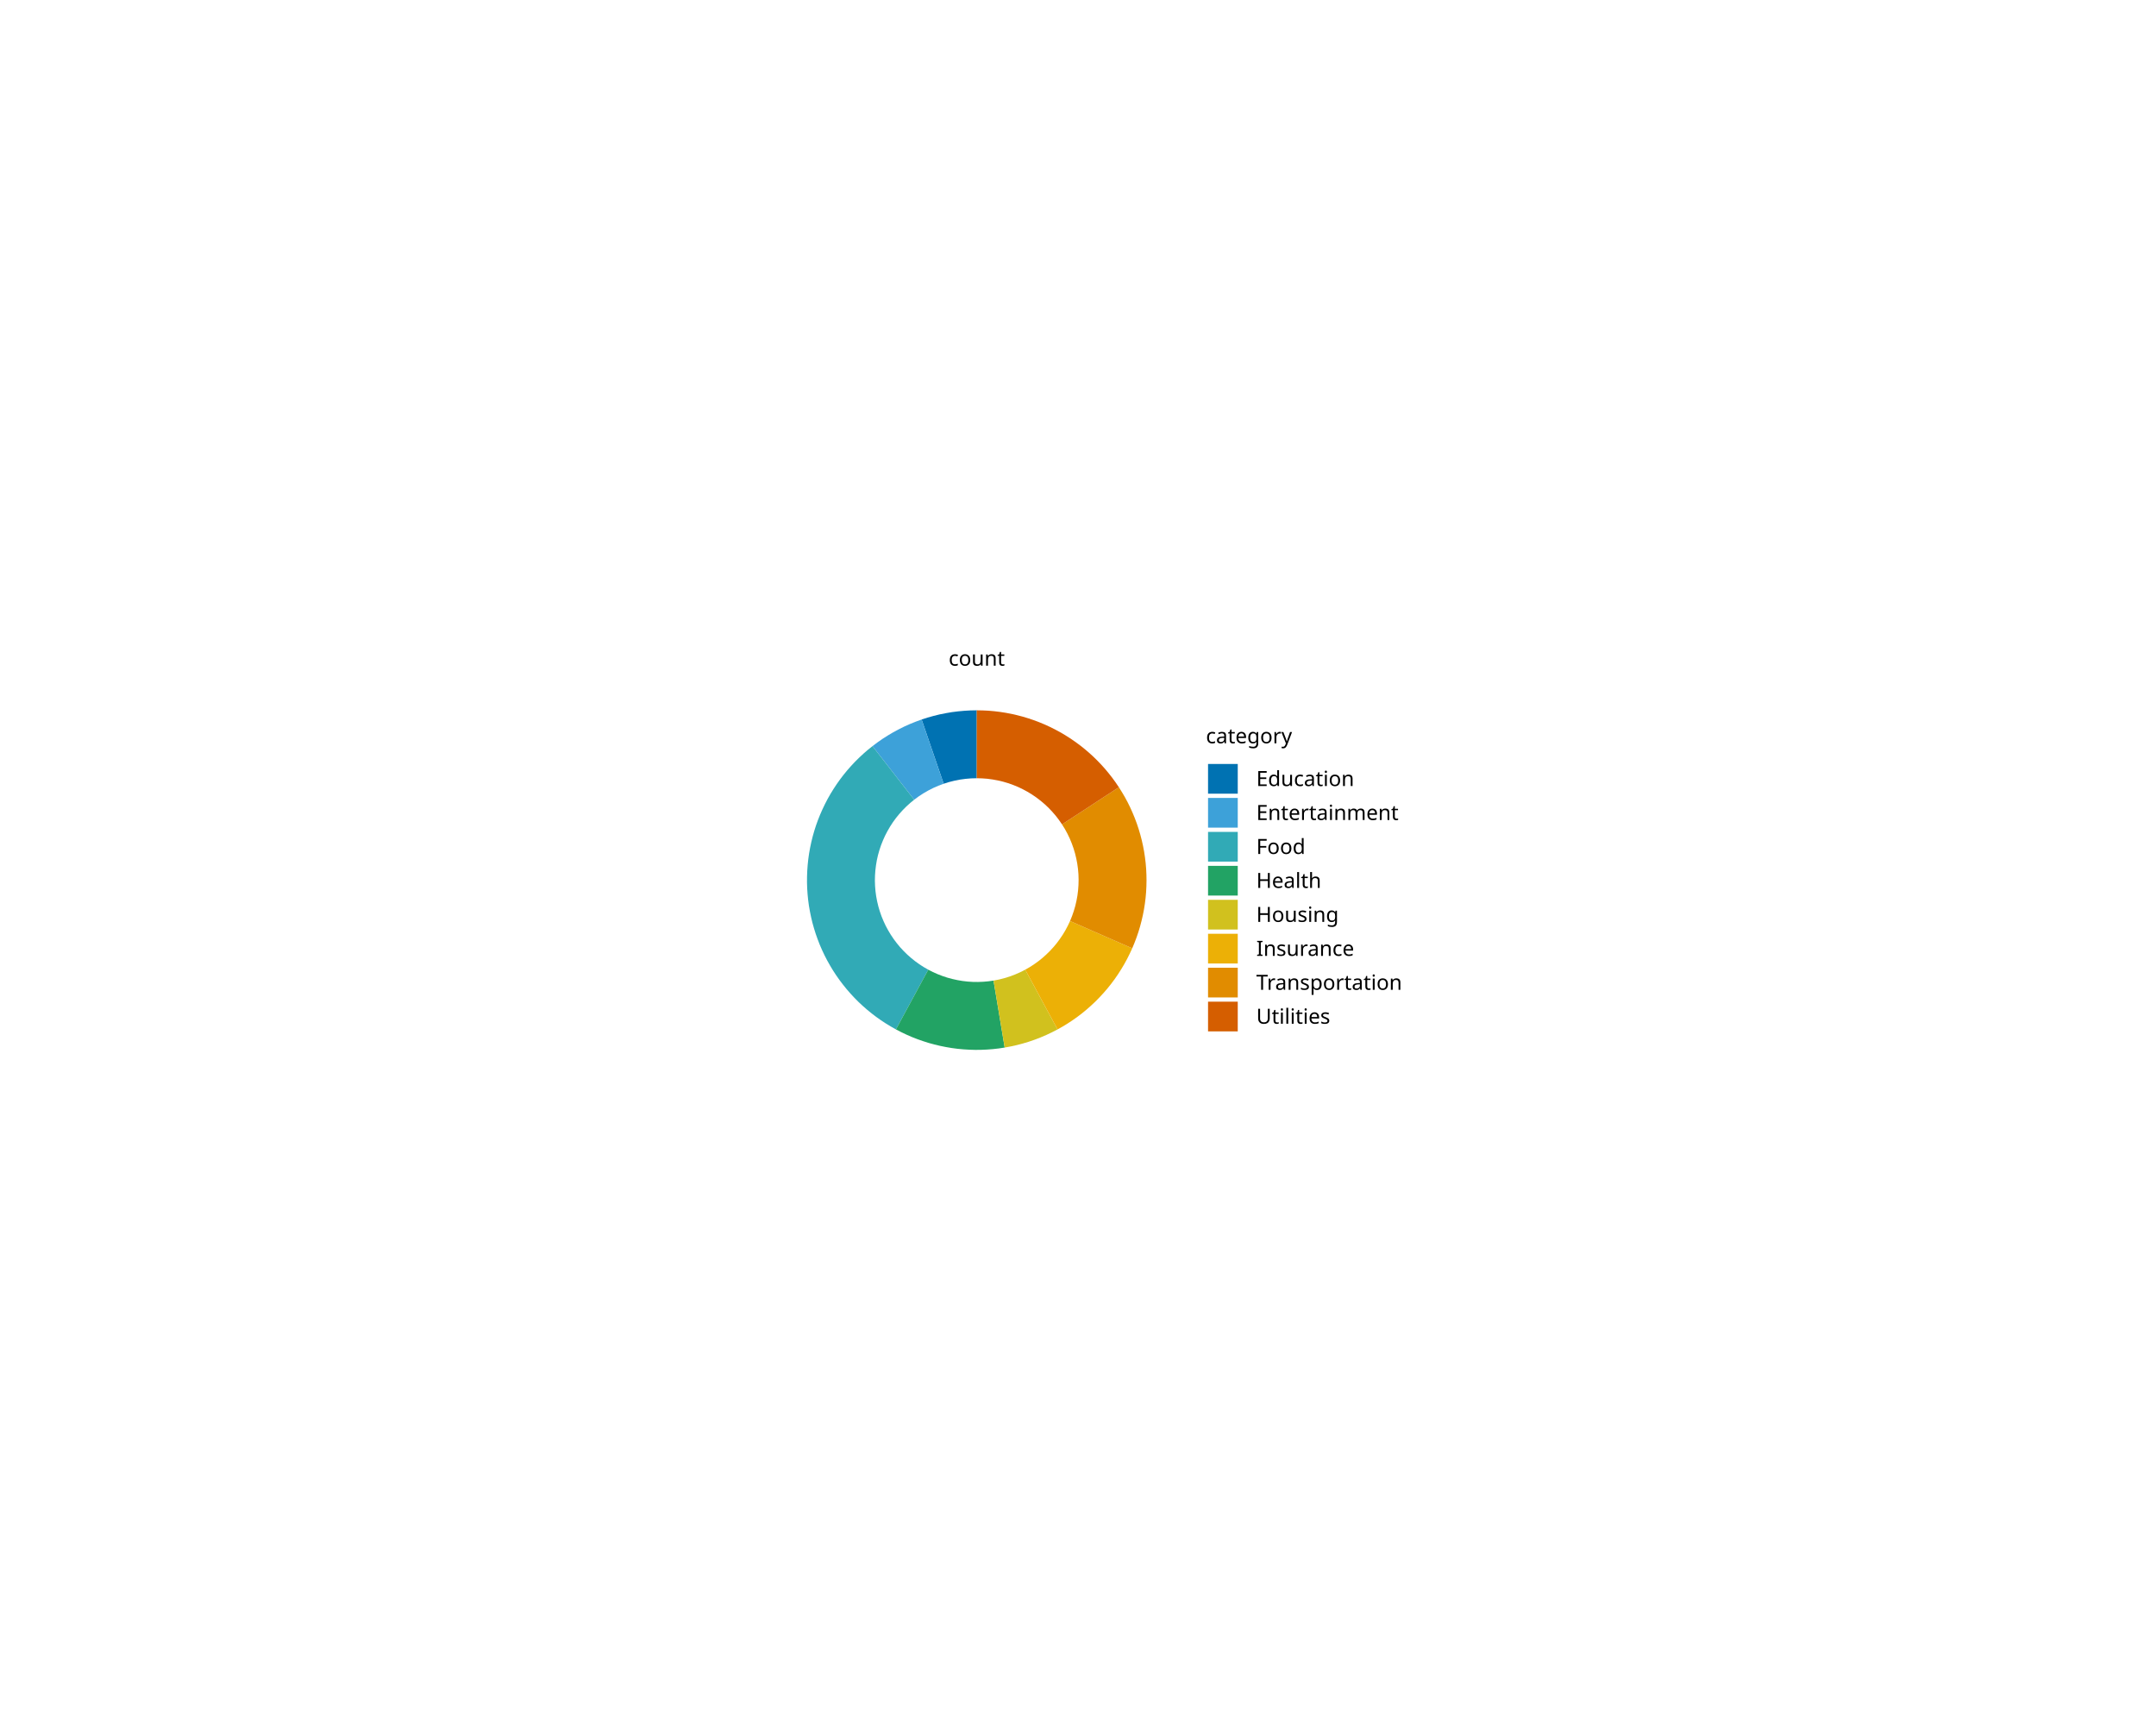
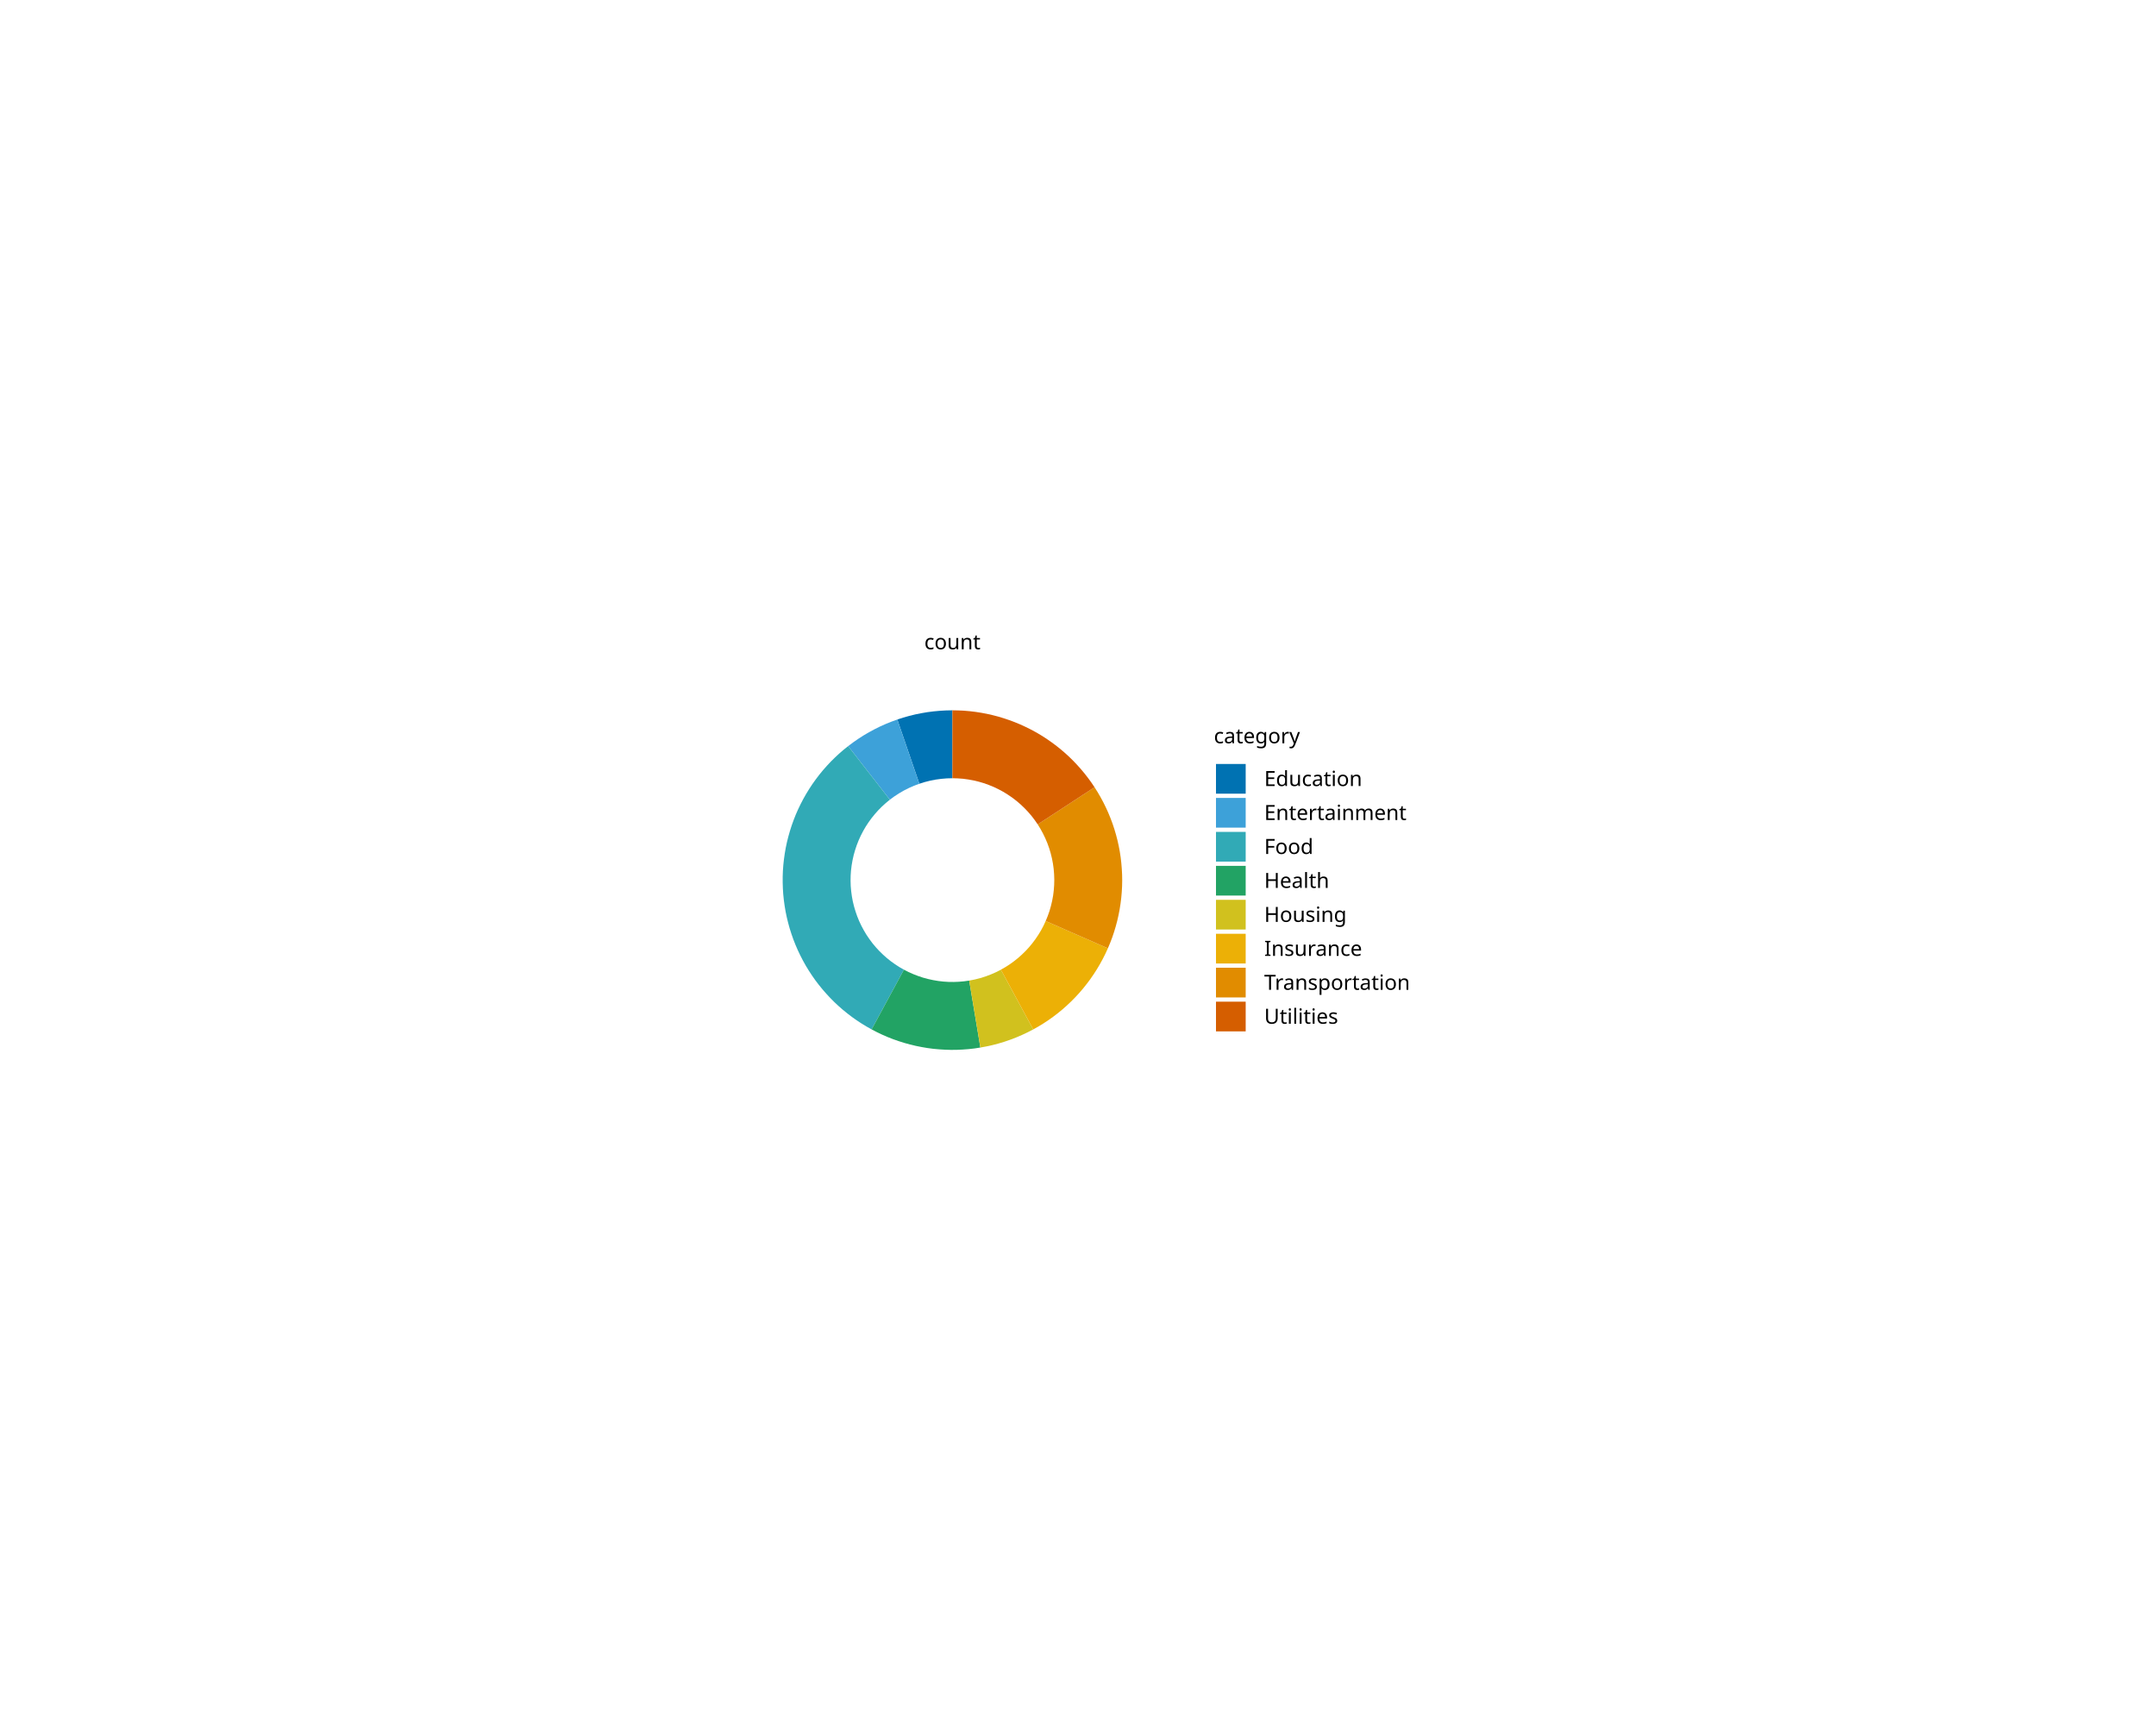
<svg xmlns="http://www.w3.org/2000/svg" class="svglite" data-engine-version="2.0" width="720.00pt" height="576.00pt" viewBox="0 0 720.00 576.00">
  <defs>
    <style type="text/css">
    .svglite line, .svglite polyline, .svglite polygon, .svglite path, .svglite rect, .svglite circle {
      fill: none;
      stroke: #000000;
      stroke-linecap: round;
      stroke-linejoin: round;
      stroke-miterlimit: 10.00;
    }
  </style>
  </defs>
  <rect width="100%" height="100%" style="stroke: none; fill: #FFFFFF;" />
  <defs>
    <clipPath id="cpMC4wMHw3MjAuMDB8MC4wMHw1NzYuMDA=">
      <rect x="0.00" y="0.00" width="720.00" height="576.00" />
    </clipPath>
  </defs>
  <g clip-path="url(#cpMC4wMHw3MjAuMDB8MC4wMHw1NzYuMDA=)">
</g>
  <defs>
-     <clipPath id="cpMjU1LjMyfDQ2NC42OHwyMTEuMjZ8MzY0Ljc0">
-       <rect x="255.32" y="211.26" width="209.36" height="153.48" />
+     <clipPath id="cpMjQ1Ljc4fDQ3NC4yMnwyMDkuODR8MzY2LjE2">
+       <rect x="245.78" y="209.84" width="228.44" height="156.32" />
    </clipPath>
  </defs>
-   <g clip-path="url(#cpMjU1LjMyfDQ2NC42OHwyMTEuMjZ8MzY0Ljc0)">
-     <rect x="255.32" y="211.26" width="209.36" height="153.48" style="stroke-width: 0.00; stroke: none;" />
+   <g clip-path="url(#cpMjQ1Ljc4fDQ3NC4yMnwyMDkuODR8MzY2LjE2)">
+     <rect x="245.78" y="209.84" width="228.44" height="156.32" style="stroke-width: 1.07; stroke: none;" />
  </g>
  <g clip-path="url(#cpMC4wMHw3MjAuMDB8MC4wMHw1NzYuMDA=)">
-     <polygon points="326.19,259.86 326.19,257.34 326.19,254.82 326.19,252.30 326.19,249.78 326.19,247.26 326.19,244.74 326.19,242.22 326.19,239.70 326.19,237.18 324.10,237.22 322.03,237.34 319.95,237.53 317.89,237.79 315.83,238.14 313.79,238.55 311.77,239.05 309.76,239.61 307.78,240.25 308.60,242.64 309.42,245.02 310.23,247.40 311.05,249.79 311.87,252.17 312.69,254.55 313.51,256.94 314.32,259.32 315.14,261.70 316.93,261.14 318.75,260.68 320.59,260.32 322.45,260.07 324.31,259.91 " style="stroke-width: 1.07; stroke: none; stroke-linecap: butt; stroke-linejoin: miter; fill: #0072B2;" />
-     <polygon points="315.14,261.70 314.32,259.32 313.51,256.94 312.69,254.55 311.87,252.17 311.05,249.79 310.23,247.40 309.42,245.02 308.60,242.64 307.78,240.25 305.82,240.97 303.89,241.75 301.99,242.60 300.13,243.53 298.29,244.52 296.50,245.58 294.74,246.70 293.03,247.89 291.37,249.14 292.91,251.12 294.46,253.11 296.01,255.10 297.56,257.09 299.10,259.08 300.65,261.07 302.20,263.06 303.75,265.04 305.29,267.03 306.81,265.92 308.37,264.90 310.00,263.96 311.67,263.11 313.39,262.36 " style="stroke-width: 1.07; stroke: none; stroke-linecap: butt; stroke-linejoin: miter; fill: #3DA1D9;" />
-     <polygon points="305.29,267.03 303.75,265.04 302.20,263.06 300.65,261.07 299.10,259.08 297.56,257.09 296.01,255.10 294.46,253.11 292.91,251.12 291.37,249.14 289.86,250.35 288.39,251.62 286.97,252.94 285.59,254.30 284.26,255.72 282.98,257.17 281.75,258.67 280.57,260.21 279.45,261.79 278.38,263.41 277.36,265.06 276.40,266.75 275.51,268.47 274.67,270.22 273.89,271.99 273.17,273.79 272.51,275.62 271.92,277.47 271.39,279.33 270.93,281.21 270.53,283.11 270.19,285.02 269.92,286.94 269.72,288.87 269.58,290.81 269.51,292.74 269.50,294.68 269.56,296.62 269.69,298.56 269.88,300.49 270.14,302.41 270.47,304.32 270.86,306.22 271.31,308.11 271.83,309.97 272.41,311.82 273.06,313.65 273.76,315.46 274.53,317.24 275.36,318.99 276.25,320.72 277.20,322.41 278.20,324.07 279.26,325.69 280.38,327.28 281.55,328.82 282.77,330.33 284.04,331.79 285.36,333.21 286.73,334.59 288.15,335.91 289.61,337.19 291.11,338.41 292.66,339.59 294.24,340.71 295.86,341.77 297.52,342.78 299.20,343.73 300.40,341.52 301.60,339.30 302.80,337.09 304.00,334.87 305.20,332.65 306.40,330.44 307.60,328.22 308.80,326.01 310.00,323.79 308.50,322.93 307.04,321.99 305.64,320.98 304.29,319.90 302.99,318.75 301.76,317.54 300.58,316.27 299.48,314.94 298.44,313.55 297.48,312.12 296.59,310.63 295.77,309.11 295.04,307.54 294.38,305.94 293.81,304.30 293.32,302.64 292.92,300.96 292.60,299.26 292.37,297.55 292.23,295.82 292.17,294.09 292.21,292.36 292.33,290.64 292.54,288.92 292.83,287.21 293.21,285.52 293.68,283.86 294.23,282.22 294.87,280.61 295.58,279.03 296.38,277.50 297.25,276.00 298.19,274.55 299.21,273.15 300.30,271.81 301.46,270.52 302.68,269.29 303.96,268.13 " style="stroke-width: 1.07; stroke: none; stroke-linecap: butt; stroke-linejoin: miter; fill: #31AAB6;" />
-     <polygon points="310.00,323.79 308.80,326.01 307.60,328.22 306.40,330.44 305.20,332.65 304.00,334.87 302.80,337.09 301.60,339.30 300.40,341.52 299.20,343.73 300.96,344.64 302.74,345.49 304.55,346.28 306.39,347.00 308.25,347.65 310.13,348.25 312.03,348.77 313.95,349.23 315.88,349.62 317.83,349.95 319.79,350.21 321.75,350.39 323.72,350.51 325.69,350.57 327.67,350.55 329.64,350.46 331.61,350.31 333.57,350.09 335.52,349.79 335.10,347.31 334.69,344.82 334.27,342.34 333.86,339.85 333.45,337.37 333.03,334.88 332.62,332.40 332.20,329.91 331.79,327.43 330.07,327.67 328.35,327.82 326.62,327.89 324.89,327.87 323.16,327.76 321.44,327.56 319.74,327.27 318.05,326.90 316.38,326.45 314.73,325.90 313.12,325.28 311.54,324.58 " style="stroke-width: 1.07; stroke: none; stroke-linecap: butt; stroke-linejoin: miter; fill: #22A364;" />
-     <polygon points="331.79,327.43 332.20,329.91 332.62,332.40 333.03,334.88 333.45,337.37 333.86,339.85 334.27,342.34 334.69,344.82 335.10,347.31 335.52,349.79 337.57,349.41 339.60,348.96 341.61,348.43 343.61,347.83 345.58,347.15 347.52,346.40 349.44,345.58 351.32,344.69 353.17,343.73 351.97,341.52 350.77,339.30 349.57,337.09 348.37,334.87 347.17,332.65 345.98,330.44 344.78,328.22 343.58,326.01 342.38,323.79 340.70,324.64 338.99,325.39 337.23,326.05 335.44,326.61 333.63,327.07 " style="stroke-width: 1.07; stroke: none; stroke-linecap: butt; stroke-linejoin: miter; fill: #D1C11E;" />
-     <polygon points="342.38,323.79 343.58,326.01 344.78,328.22 345.98,330.44 347.17,332.65 348.37,334.87 349.57,337.09 350.77,339.30 351.97,341.52 353.17,343.73 354.89,342.77 356.57,341.74 358.22,340.65 359.83,339.51 361.40,338.31 362.92,337.06 364.40,335.75 365.84,334.40 367.22,332.99 368.56,331.54 369.85,330.04 371.08,328.50 372.26,326.92 373.38,325.29 374.44,323.63 375.45,321.94 376.40,320.20 377.28,318.44 378.11,316.65 375.80,315.64 373.49,314.62 371.18,313.61 368.88,312.60 366.57,311.59 364.26,310.58 361.95,309.56 359.65,308.55 357.34,307.54 356.60,309.11 355.79,310.63 354.90,312.12 353.93,313.55 352.90,314.94 351.79,316.27 350.62,317.54 349.38,318.75 348.09,319.90 346.74,320.98 345.33,321.99 343.88,322.93 " style="stroke-width: 1.07; stroke: none; stroke-linecap: butt; stroke-linejoin: miter; fill: #ECB006;" />
-     <polygon points="357.34,307.54 359.65,308.55 361.95,309.56 364.26,310.58 366.57,311.59 368.88,312.60 371.18,313.61 373.49,314.62 375.80,315.64 378.11,316.65 378.85,314.86 379.54,313.05 380.17,311.21 380.73,309.35 381.22,307.48 381.66,305.59 382.03,303.68 382.33,301.77 382.57,299.84 382.74,297.91 382.84,295.98 382.88,294.04 382.85,292.10 382.76,290.16 382.60,288.23 382.37,286.30 382.08,284.38 381.72,282.48 381.30,280.59 380.81,278.71 380.26,276.85 379.65,275.01 378.97,273.19 378.23,271.40 377.44,269.63 376.58,267.89 375.66,266.18 374.68,264.51 373.65,262.87 371.54,264.25 369.43,265.62 367.32,267.00 365.21,268.38 363.10,269.76 360.99,271.14 358.88,272.51 356.77,273.89 354.66,275.27 355.60,276.78 356.45,278.34 357.22,279.94 357.90,281.58 358.50,283.25 359.01,284.95 359.43,286.68 359.76,288.42 360.00,290.18 360.15,291.95 360.20,293.73 360.16,295.50 360.03,297.27 359.81,299.04 359.49,300.78 359.09,302.51 358.59,304.22 358.01,305.89 " style="stroke-width: 1.07; stroke: none; stroke-linecap: butt; stroke-linejoin: miter; fill: #E18C00;" />
-     <polygon points="354.66,275.27 356.77,273.89 358.88,272.51 360.99,271.14 363.10,269.76 365.21,268.38 367.32,267.00 369.43,265.62 371.54,264.25 373.65,262.87 372.56,261.26 371.42,259.69 370.22,258.17 368.98,256.68 367.68,255.24 366.33,253.84 364.94,252.49 363.50,251.19 362.02,249.94 360.50,248.74 358.93,247.60 357.33,246.50 355.69,245.46 354.02,244.48 352.31,243.56 350.58,242.70 348.81,241.89 347.02,241.15 345.21,240.47 343.37,239.85 341.51,239.29 339.63,238.80 337.74,238.37 335.84,238.01 333.92,237.71 332.00,237.48 330.06,237.31 328.13,237.22 326.19,237.18 326.19,239.70 326.19,242.22 326.19,244.74 326.19,247.26 326.19,249.78 326.19,252.30 326.19,254.82 326.19,257.34 326.19,259.86 327.96,259.91 329.73,260.04 331.49,260.28 333.24,260.60 334.97,261.01 336.67,261.51 338.35,262.11 339.99,262.78 341.59,263.55 343.15,264.39 344.67,265.32 346.13,266.32 347.54,267.40 348.90,268.55 350.19,269.77 351.41,271.06 352.57,272.40 353.65,273.81 " style="stroke-width: 1.07; stroke: none; stroke-linecap: butt; stroke-linejoin: miter; fill: #D55E00;" />
-     <text x="402.72" y="248.19" style="font-size: 7.00px; font-family: sans;" textLength="26.85px" lengthAdjust="spacingAndGlyphs">category</text>
-     <rect x="403.43" y="255.10" width="9.92" height="9.92" style="stroke-width: 1.07; stroke: none; stroke-linecap: butt; stroke-linejoin: miter; fill: #0072B2;" />
-     <rect x="403.43" y="266.44" width="9.92" height="9.92" style="stroke-width: 1.07; stroke: none; stroke-linecap: butt; stroke-linejoin: miter; fill: #3DA1D9;" />
-     <rect x="403.43" y="277.78" width="9.92" height="9.92" style="stroke-width: 1.07; stroke: none; stroke-linecap: butt; stroke-linejoin: miter; fill: #31AAB6;" />
-     <rect x="403.43" y="289.12" width="9.92" height="9.92" style="stroke-width: 1.07; stroke: none; stroke-linecap: butt; stroke-linejoin: miter; fill: #22A364;" />
-     <rect x="403.43" y="300.46" width="9.92" height="9.92" style="stroke-width: 1.07; stroke: none; stroke-linecap: butt; stroke-linejoin: miter; fill: #D1C11E;" />
-     <rect x="403.43" y="311.80" width="9.92" height="9.92" style="stroke-width: 1.07; stroke: none; stroke-linecap: butt; stroke-linejoin: miter; fill: #ECB006;" />
-     <rect x="403.43" y="323.14" width="9.92" height="9.92" style="stroke-width: 1.07; stroke: none; stroke-linecap: butt; stroke-linejoin: miter; fill: #E18C00;" />
-     <rect x="403.43" y="334.47" width="9.92" height="9.92" style="stroke-width: 1.07; stroke: none; stroke-linecap: butt; stroke-linejoin: miter; fill: #D55E00;" />
-     <text x="419.54" y="262.47" style="font-size: 7.00px; font-family: sans;" textLength="31.14px" lengthAdjust="spacingAndGlyphs">Education</text>
-     <text x="419.54" y="273.81" style="font-size: 7.00px; font-family: sans;" textLength="43.58px" lengthAdjust="spacingAndGlyphs">Entertainment</text>
-     <text x="419.54" y="285.15" style="font-size: 7.00px; font-family: sans;" textLength="15.96px" lengthAdjust="spacingAndGlyphs">Food</text>
-     <text x="419.54" y="296.49" style="font-size: 7.00px; font-family: sans;" textLength="20.24px" lengthAdjust="spacingAndGlyphs">Health</text>
-     <text x="419.54" y="307.83" style="font-size: 7.00px; font-family: sans;" textLength="25.69px" lengthAdjust="spacingAndGlyphs">Housing</text>
-     <text x="419.54" y="319.17" style="font-size: 7.00px; font-family: sans;" textLength="30.75px" lengthAdjust="spacingAndGlyphs">Insurance</text>
-     <text x="419.54" y="330.51" style="font-size: 7.00px; font-family: sans;" textLength="45.14px" lengthAdjust="spacingAndGlyphs">Transportation</text>
-     <text x="419.54" y="341.84" style="font-size: 7.00px; font-family: sans;" textLength="22.56px" lengthAdjust="spacingAndGlyphs">Utilities</text>
-     <text x="326.19" y="222.28" text-anchor="middle" style="font-size: 7.00px; font-family: sans;" textLength="17.13px" lengthAdjust="spacingAndGlyphs">count</text>
+     <polygon points="318.06,237.18 316.14,237.21 314.22,237.31 312.30,237.48 310.39,237.70 308.48,238.00 306.59,238.36 304.71,238.78 302.85,239.26 301.00,239.81 299.18,240.42 297.37,241.09 295.59,241.83 293.84,242.62 292.11,243.47 290.41,244.38 288.75,245.35 287.12,246.37 285.52,247.45 283.97,248.58 282.45,249.77 280.97,251.00 279.54,252.29 278.15,253.62 276.80,255.00 275.51,256.42 274.26,257.89 273.06,259.39 271.92,260.94 270.82,262.53 269.79,264.15 268.81,265.81 267.88,267.50 267.01,269.21 266.21,270.96 265.46,272.74 264.77,274.54 264.15,276.36 263.58,278.20 263.08,280.06 262.64,281.93 262.27,283.82 261.96,285.72 261.72,287.63 261.54,289.55 261.42,291.47 261.37,293.39 261.39,295.32 261.47,297.24 261.62,299.16 261.83,301.08 262.11,302.98 262.45,304.88 262.85,306.76 263.32,308.63 263.86,310.48 264.45,312.31 265.11,314.12 265.83,315.90 266.60,317.66 267.44,319.40 268.34,321.10 269.29,322.78 270.30,324.42 271.36,326.02 272.48,327.59 273.65,329.11 274.88,330.60 276.15,332.05 277.47,333.45 278.84,334.80 280.25,336.11 281.70,337.37 283.20,338.58 284.74,339.74 286.32,340.85 287.93,341.90 289.58,342.89 291.26,343.83 292.97,344.71 294.71,345.54 296.48,346.30 298.27,347.00 300.09,347.64 301.92,348.22 303.78,348.74 305.65,349.19 307.53,349.58 309.43,349.91 311.34,350.17 313.26,350.36 315.18,350.49 317.10,350.56 319.03,350.56 320.95,350.49 322.87,350.36 324.79,350.17 326.69,349.91 328.59,349.58 330.48,349.19 332.35,348.74 334.20,348.22 336.04,347.64 337.86,347.00 339.65,346.30 341.42,345.54 343.16,344.71 344.87,343.83 346.55,342.89 348.20,341.90 349.81,340.85 351.39,339.74 352.92,338.58 354.42,337.37 355.88,336.11 357.29,334.80 358.66,333.45 359.98,332.05 361.25,330.60 362.47,329.11 363.64,327.59 364.76,326.02 365.83,324.42 366.84,322.78 367.79,321.10 368.69,319.40 369.52,317.66 370.30,315.90 371.02,314.12 371.68,312.31 372.27,310.48 372.80,308.63 373.27,306.76 373.68,304.88 374.02,302.98 374.30,301.08 374.51,299.16 374.66,297.24 374.74,295.32 374.75,293.39 374.71,291.47 374.59,289.55 374.41,287.63 374.17,285.72 373.86,283.82 373.48,281.93 373.05,280.06 372.55,278.20 371.98,276.36 371.36,274.54 370.67,272.74 369.92,270.96 369.11,269.21 368.25,267.50 367.32,265.81 366.34,264.15 365.30,262.53 364.21,260.94 363.07,259.39 361.87,257.89 360.62,256.42 359.32,255.00 357.98,253.62 356.59,252.29 355.16,251.00 353.68,249.77 352.16,248.58 350.60,247.45 349.01,246.37 347.38,245.35 345.71,244.38 344.02,243.47 342.29,242.62 340.53,241.83 338.75,241.09 336.95,240.42 335.12,239.81 333.28,239.26 331.42,238.78 329.54,238.36 327.64,238.00 325.74,237.70 323.83,237.48 321.91,237.31 319.99,237.21 318.06,237.18 318.06,239.14 318.06,241.09 318.06,243.05 318.06,245.00 318.06,246.96 318.06,248.91 318.06,250.87 318.06,252.82 318.06,254.78 318.06,256.73 318.06,258.69 318.06,260.64 318.06,262.60 318.06,264.55 318.06,266.51 318.06,268.46 318.06,270.42 318.06,272.37 318.06,274.33 318.06,276.28 318.06,278.24 318.06,280.19 318.06,282.15 318.06,284.10 318.06,286.06 318.06,288.01 318.06,289.97 318.06,291.92 318.06,293.88 318.06,293.88 318.06,291.92 318.06,289.97 318.06,288.01 318.06,286.06 318.06,284.10 318.06,282.15 318.06,280.19 318.06,278.24 318.06,276.28 318.06,274.33 318.06,272.37 318.06,270.42 318.06,268.46 318.06,266.51 318.06,264.55 318.06,262.60 318.06,260.64 318.06,258.69 318.06,256.73 318.06,254.78 318.06,252.82 318.06,250.87 318.06,248.91 318.06,246.96 318.06,245.00 318.06,243.05 318.06,241.09 318.06,239.14 " style="stroke-width: 1.07; stroke: none; fill: none;" />
+     <polygon points="318.06,259.86 318.06,257.34 318.06,254.82 318.06,252.30 318.06,249.78 318.06,247.26 318.06,244.74 318.06,242.22 318.06,239.70 318.06,237.18 315.98,237.22 313.90,237.34 311.83,237.53 309.76,237.79 307.71,238.14 305.67,238.55 303.64,239.05 301.64,239.61 299.66,240.25 300.47,242.64 301.29,245.02 302.11,247.40 302.93,249.79 303.75,252.17 304.56,254.55 305.38,256.94 306.20,259.32 307.02,261.70 308.81,261.14 310.62,260.68 312.46,260.32 314.32,260.07 316.19,259.91 " style="stroke-width: 1.07; stroke: none; stroke-linecap: butt; stroke-linejoin: miter; fill: #0072B2;" />
+     <polygon points="307.02,261.70 306.20,259.32 305.38,256.94 304.56,254.55 303.75,252.17 302.93,249.79 302.11,247.40 301.29,245.02 300.47,242.64 299.66,240.25 297.70,240.97 295.77,241.75 293.87,242.60 292.00,243.53 290.17,244.52 288.37,245.58 286.62,246.70 284.91,247.89 283.24,249.14 284.79,251.12 286.34,253.11 287.88,255.10 289.43,257.09 290.98,259.08 292.53,261.07 294.08,263.06 295.62,265.04 297.17,267.03 298.68,265.92 300.25,264.90 301.87,263.96 303.55,263.11 305.26,262.36 " style="stroke-width: 1.07; stroke: none; stroke-linecap: butt; stroke-linejoin: miter; fill: #3DA1D9;" />
+     <polygon points="297.17,267.03 295.62,265.04 294.08,263.06 292.53,261.07 290.98,259.08 289.43,257.09 287.88,255.10 286.34,253.11 284.79,251.12 283.24,249.14 281.73,250.35 280.26,251.62 278.84,252.94 277.46,254.30 276.13,255.72 274.85,257.17 273.62,258.67 272.45,260.21 271.32,261.79 270.25,263.41 269.24,265.06 268.28,266.75 267.38,268.47 266.54,270.22 265.76,271.99 265.05,273.79 264.39,275.62 263.80,277.47 263.27,279.33 262.80,281.21 262.40,283.11 262.07,285.02 261.80,286.94 261.59,288.87 261.45,290.81 261.38,292.74 261.38,294.68 261.44,296.62 261.56,298.56 261.76,300.49 262.02,302.41 262.34,304.32 262.73,306.22 263.19,308.11 263.70,309.97 264.29,311.82 264.93,313.65 265.64,315.46 266.41,317.24 267.24,318.99 268.13,320.72 269.07,322.41 270.08,324.07 271.14,325.69 272.25,327.28 273.42,328.82 274.65,330.33 275.92,331.79 277.24,333.21 278.61,334.59 280.02,335.91 281.48,337.19 282.99,338.41 284.53,339.59 286.11,340.71 287.73,341.77 289.39,342.78 291.08,343.73 292.28,341.52 293.48,339.30 294.68,337.09 295.88,334.87 297.08,332.65 298.28,330.44 299.48,328.22 300.67,326.01 301.87,323.79 300.37,322.93 298.92,321.99 297.51,320.98 296.16,319.90 294.87,318.75 293.63,317.54 292.46,316.27 291.35,314.94 290.32,313.55 289.35,312.12 288.46,310.63 287.65,309.11 286.91,307.54 286.26,305.94 285.69,304.30 285.20,302.64 284.79,300.96 284.48,299.26 284.25,297.55 284.10,295.82 284.05,294.09 284.08,292.36 284.20,290.64 284.41,288.92 284.71,287.21 285.09,285.52 285.56,283.86 286.11,282.22 286.74,280.61 287.46,279.03 288.25,277.50 289.12,276.00 290.07,274.55 291.09,273.15 292.18,271.81 293.33,270.52 294.55,269.29 295.83,268.13 " style="stroke-width: 1.07; stroke: none; stroke-linecap: butt; stroke-linejoin: miter; fill: #31AAB6;" />
+     <polygon points="301.87,323.79 300.67,326.01 299.48,328.22 298.28,330.44 297.08,332.65 295.88,334.87 294.68,337.09 293.48,339.30 292.28,341.52 291.08,343.73 292.83,344.64 294.61,345.49 296.42,346.28 298.26,347.00 300.12,347.65 302.01,348.25 303.91,348.77 305.83,349.23 307.76,349.62 309.71,349.95 311.66,350.21 313.63,350.39 315.60,350.51 317.57,350.57 319.54,350.55 321.51,350.46 323.48,350.31 325.44,350.09 327.39,349.79 326.98,347.31 326.57,344.82 326.15,342.34 325.74,339.85 325.32,337.37 324.91,334.88 324.49,332.40 324.08,329.91 323.66,327.43 321.95,327.67 320.23,327.82 318.50,327.89 316.77,327.87 315.04,327.76 313.32,327.56 311.61,327.27 309.92,326.90 308.25,326.45 306.61,325.90 305.00,325.28 303.42,324.58 " style="stroke-width: 1.07; stroke: none; stroke-linecap: butt; stroke-linejoin: miter; fill: #22A364;" />
+     <polygon points="323.66,327.43 324.08,329.91 324.49,332.40 324.91,334.88 325.32,337.37 325.74,339.85 326.15,342.34 326.57,344.82 326.98,347.31 327.39,349.79 329.44,349.41 331.48,348.96 333.49,348.43 335.48,347.83 337.45,347.15 339.40,346.40 341.31,345.58 343.20,344.69 345.05,343.73 343.85,341.52 342.65,339.30 341.45,337.09 340.25,334.87 339.05,332.65 337.85,330.44 336.65,328.22 335.45,326.01 334.25,323.79 332.58,324.64 330.86,325.39 329.11,326.05 327.32,326.61 325.50,327.07 " style="stroke-width: 1.07; stroke: none; stroke-linecap: butt; stroke-linejoin: miter; fill: #D1C11E;" />
+     <polygon points="334.25,323.79 335.45,326.01 336.65,328.22 337.85,330.44 339.05,332.65 340.25,334.87 341.45,337.09 342.65,339.30 343.85,341.52 345.05,343.73 346.77,342.77 348.45,341.74 350.10,340.65 351.71,339.51 353.27,338.31 354.80,337.06 356.28,335.75 357.71,334.40 359.10,332.99 360.44,331.54 361.72,330.04 362.95,328.50 364.13,326.92 365.25,325.29 366.32,323.63 367.32,321.94 368.27,320.20 369.16,318.44 369.98,316.65 367.67,315.64 365.37,314.62 363.06,313.61 360.75,312.60 358.44,311.59 356.14,310.58 353.83,309.56 351.52,308.55 349.21,307.54 348.48,309.11 347.67,310.63 346.77,312.12 345.81,313.55 344.77,314.94 343.67,316.27 342.50,317.54 341.26,318.75 339.97,319.90 338.61,320.98 337.21,321.99 335.75,322.93 " style="stroke-width: 1.07; stroke: none; stroke-linecap: butt; stroke-linejoin: miter; fill: #ECB006;" />
+     <polygon points="349.21,307.54 351.52,308.55 353.83,309.56 356.14,310.58 358.44,311.59 360.75,312.60 363.06,313.61 365.37,314.62 367.67,315.64 369.98,316.65 370.73,314.86 371.42,313.05 372.04,311.21 372.60,309.35 373.10,307.48 373.53,305.59 373.90,303.68 374.20,301.77 374.44,299.84 374.61,297.91 374.72,295.98 374.76,294.04 374.73,292.10 374.63,290.16 374.47,288.23 374.25,286.30 373.96,284.38 373.60,282.48 373.18,280.59 372.69,278.71 372.14,276.85 371.53,275.01 370.85,273.19 370.11,271.40 369.31,269.63 368.45,267.89 367.53,266.18 366.56,264.51 365.52,262.87 363.42,264.25 361.31,265.62 359.20,267.00 357.09,268.38 354.98,269.76 352.87,271.14 350.76,272.51 348.65,273.89 346.54,275.27 347.47,276.78 348.32,278.34 349.09,279.94 349.78,281.58 350.38,283.25 350.89,284.95 351.31,286.68 351.64,288.42 351.88,290.18 352.02,291.95 352.08,293.73 352.04,295.50 351.91,297.27 351.69,299.04 351.37,300.78 350.96,302.51 350.47,304.22 349.88,305.89 " style="stroke-width: 1.07; stroke: none; stroke-linecap: butt; stroke-linejoin: miter; fill: #E18C00;" />
+     <polygon points="346.54,275.27 348.65,273.89 350.76,272.51 352.87,271.14 354.98,269.76 357.09,268.38 359.20,267.00 361.31,265.62 363.42,264.25 365.52,262.87 364.44,261.26 363.29,259.69 362.10,258.17 360.85,256.68 359.55,255.24 358.21,253.84 356.82,252.49 355.38,251.19 353.90,249.94 352.37,248.74 350.81,247.60 349.21,246.50 347.57,245.46 345.90,244.48 344.19,243.56 342.45,242.70 340.69,241.89 338.90,241.15 337.08,240.47 335.24,239.85 333.39,239.29 331.51,238.80 329.62,238.37 327.71,238.01 325.80,237.71 323.87,237.48 321.94,237.31 320.00,237.22 318.06,237.18 318.06,239.70 318.06,242.22 318.06,244.74 318.06,247.26 318.06,249.78 318.06,252.30 318.06,254.82 318.06,257.34 318.06,259.86 319.84,259.91 321.61,260.04 323.37,260.28 325.12,260.60 326.84,261.01 328.55,261.51 330.22,262.11 331.86,262.78 333.47,263.55 335.03,264.39 336.54,265.32 338.01,266.32 339.42,267.40 340.77,268.55 342.06,269.77 343.29,271.06 344.45,272.40 345.53,273.81 " style="stroke-width: 1.07; stroke: none; stroke-linecap: butt; stroke-linejoin: miter; fill: #D55E00;" />
+     <rect x="399.89" y="237.17" width="72.91" height="113.42" style="stroke-width: 1.07; stroke: none;" />
+     <text x="405.37" y="248.19" style="font-size: 7.00px; font-family: sans;" textLength="26.85px" lengthAdjust="spacingAndGlyphs">category</text>
+     <rect x="405.37" y="254.40" width="11.34" height="11.34" style="stroke-width: 1.07; stroke: none;" />
+     <rect x="406.08" y="255.10" width="9.92" height="9.92" style="stroke-width: 1.07; stroke: none; stroke-linecap: butt; stroke-linejoin: miter; fill: #0072B2;" />
+     <rect x="405.37" y="265.73" width="11.34" height="11.34" style="stroke-width: 1.07; stroke: none;" />
+     <rect x="406.08" y="266.44" width="9.92" height="9.92" style="stroke-width: 1.07; stroke: none; stroke-linecap: butt; stroke-linejoin: miter; fill: #3DA1D9;" />
+     <rect x="405.37" y="277.07" width="11.34" height="11.34" style="stroke-width: 1.07; stroke: none;" />
+     <rect x="406.08" y="277.78" width="9.92" height="9.92" style="stroke-width: 1.07; stroke: none; stroke-linecap: butt; stroke-linejoin: miter; fill: #31AAB6;" />
+     <rect x="405.37" y="288.41" width="11.34" height="11.34" style="stroke-width: 1.07; stroke: none;" />
+     <rect x="406.08" y="289.12" width="9.92" height="9.92" style="stroke-width: 1.07; stroke: none; stroke-linecap: butt; stroke-linejoin: miter; fill: #22A364;" />
+     <rect x="405.37" y="299.75" width="11.34" height="11.34" style="stroke-width: 1.07; stroke: none;" />
+     <rect x="406.08" y="300.46" width="9.92" height="9.92" style="stroke-width: 1.07; stroke: none; stroke-linecap: butt; stroke-linejoin: miter; fill: #D1C11E;" />
+     <rect x="405.37" y="311.09" width="11.34" height="11.34" style="stroke-width: 1.07; stroke: none;" />
+     <rect x="406.08" y="311.80" width="9.92" height="9.92" style="stroke-width: 1.07; stroke: none; stroke-linecap: butt; stroke-linejoin: miter; fill: #ECB006;" />
+     <rect x="405.37" y="322.43" width="11.34" height="11.34" style="stroke-width: 1.07; stroke: none;" />
+     <rect x="406.08" y="323.14" width="9.92" height="9.92" style="stroke-width: 1.07; stroke: none; stroke-linecap: butt; stroke-linejoin: miter; fill: #E18C00;" />
+     <rect x="405.37" y="333.77" width="11.34" height="11.34" style="stroke-width: 1.07; stroke: none;" />
+     <rect x="406.08" y="334.47" width="9.92" height="9.92" style="stroke-width: 1.07; stroke: none; stroke-linecap: butt; stroke-linejoin: miter; fill: #D55E00;" />
+     <text x="422.19" y="262.47" style="font-size: 7.00px; font-family: sans;" textLength="31.14px" lengthAdjust="spacingAndGlyphs">Education</text>
+     <text x="422.19" y="273.81" style="font-size: 7.00px; font-family: sans;" textLength="43.58px" lengthAdjust="spacingAndGlyphs">Entertainment</text>
+     <text x="422.19" y="285.15" style="font-size: 7.00px; font-family: sans;" textLength="15.96px" lengthAdjust="spacingAndGlyphs">Food</text>
+     <text x="422.19" y="296.49" style="font-size: 7.00px; font-family: sans;" textLength="20.24px" lengthAdjust="spacingAndGlyphs">Health</text>
+     <text x="422.19" y="307.83" style="font-size: 7.00px; font-family: sans;" textLength="25.69px" lengthAdjust="spacingAndGlyphs">Housing</text>
+     <text x="422.19" y="319.17" style="font-size: 7.00px; font-family: sans;" textLength="30.75px" lengthAdjust="spacingAndGlyphs">Insurance</text>
+     <text x="422.19" y="330.51" style="font-size: 7.00px; font-family: sans;" textLength="45.14px" lengthAdjust="spacingAndGlyphs">Transportation</text>
+     <text x="422.19" y="341.84" style="font-size: 7.00px; font-family: sans;" textLength="22.56px" lengthAdjust="spacingAndGlyphs">Utilities</text>
+     <text x="318.06" y="216.80" text-anchor="middle" style="font-size: 7.00px; font-family: sans;" textLength="17.13px" lengthAdjust="spacingAndGlyphs">count</text>
  </g>
</svg>
